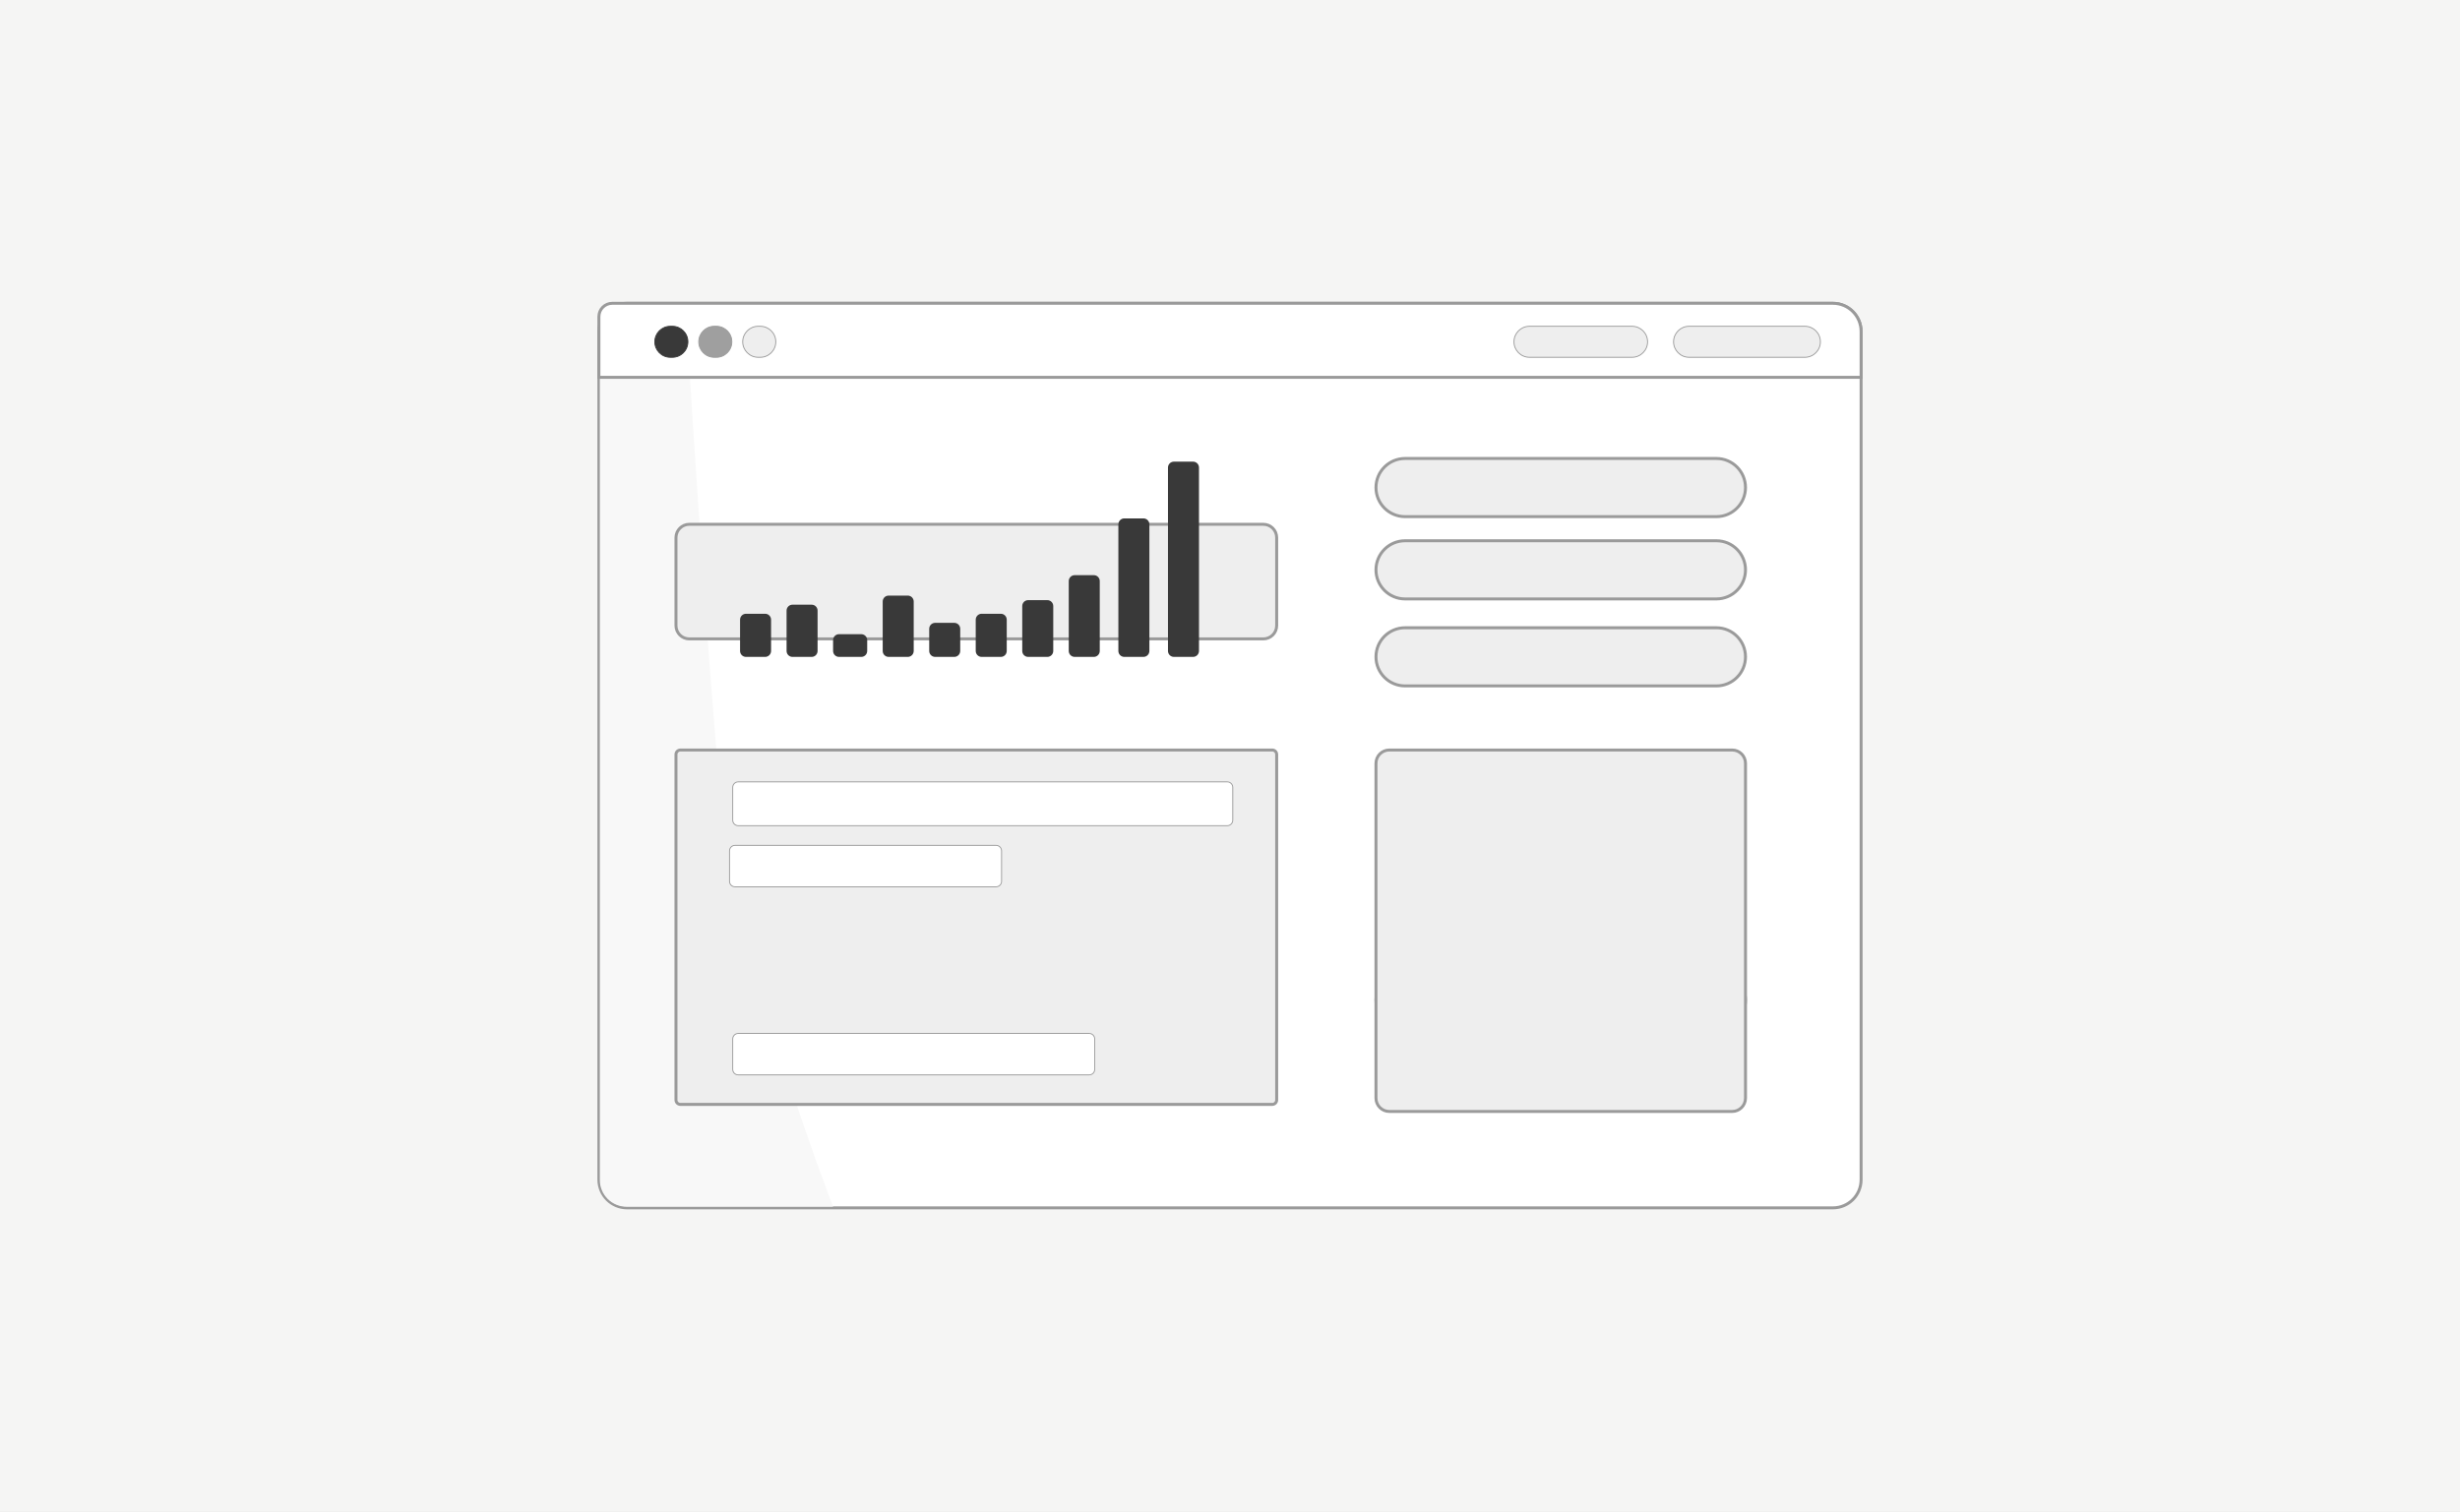
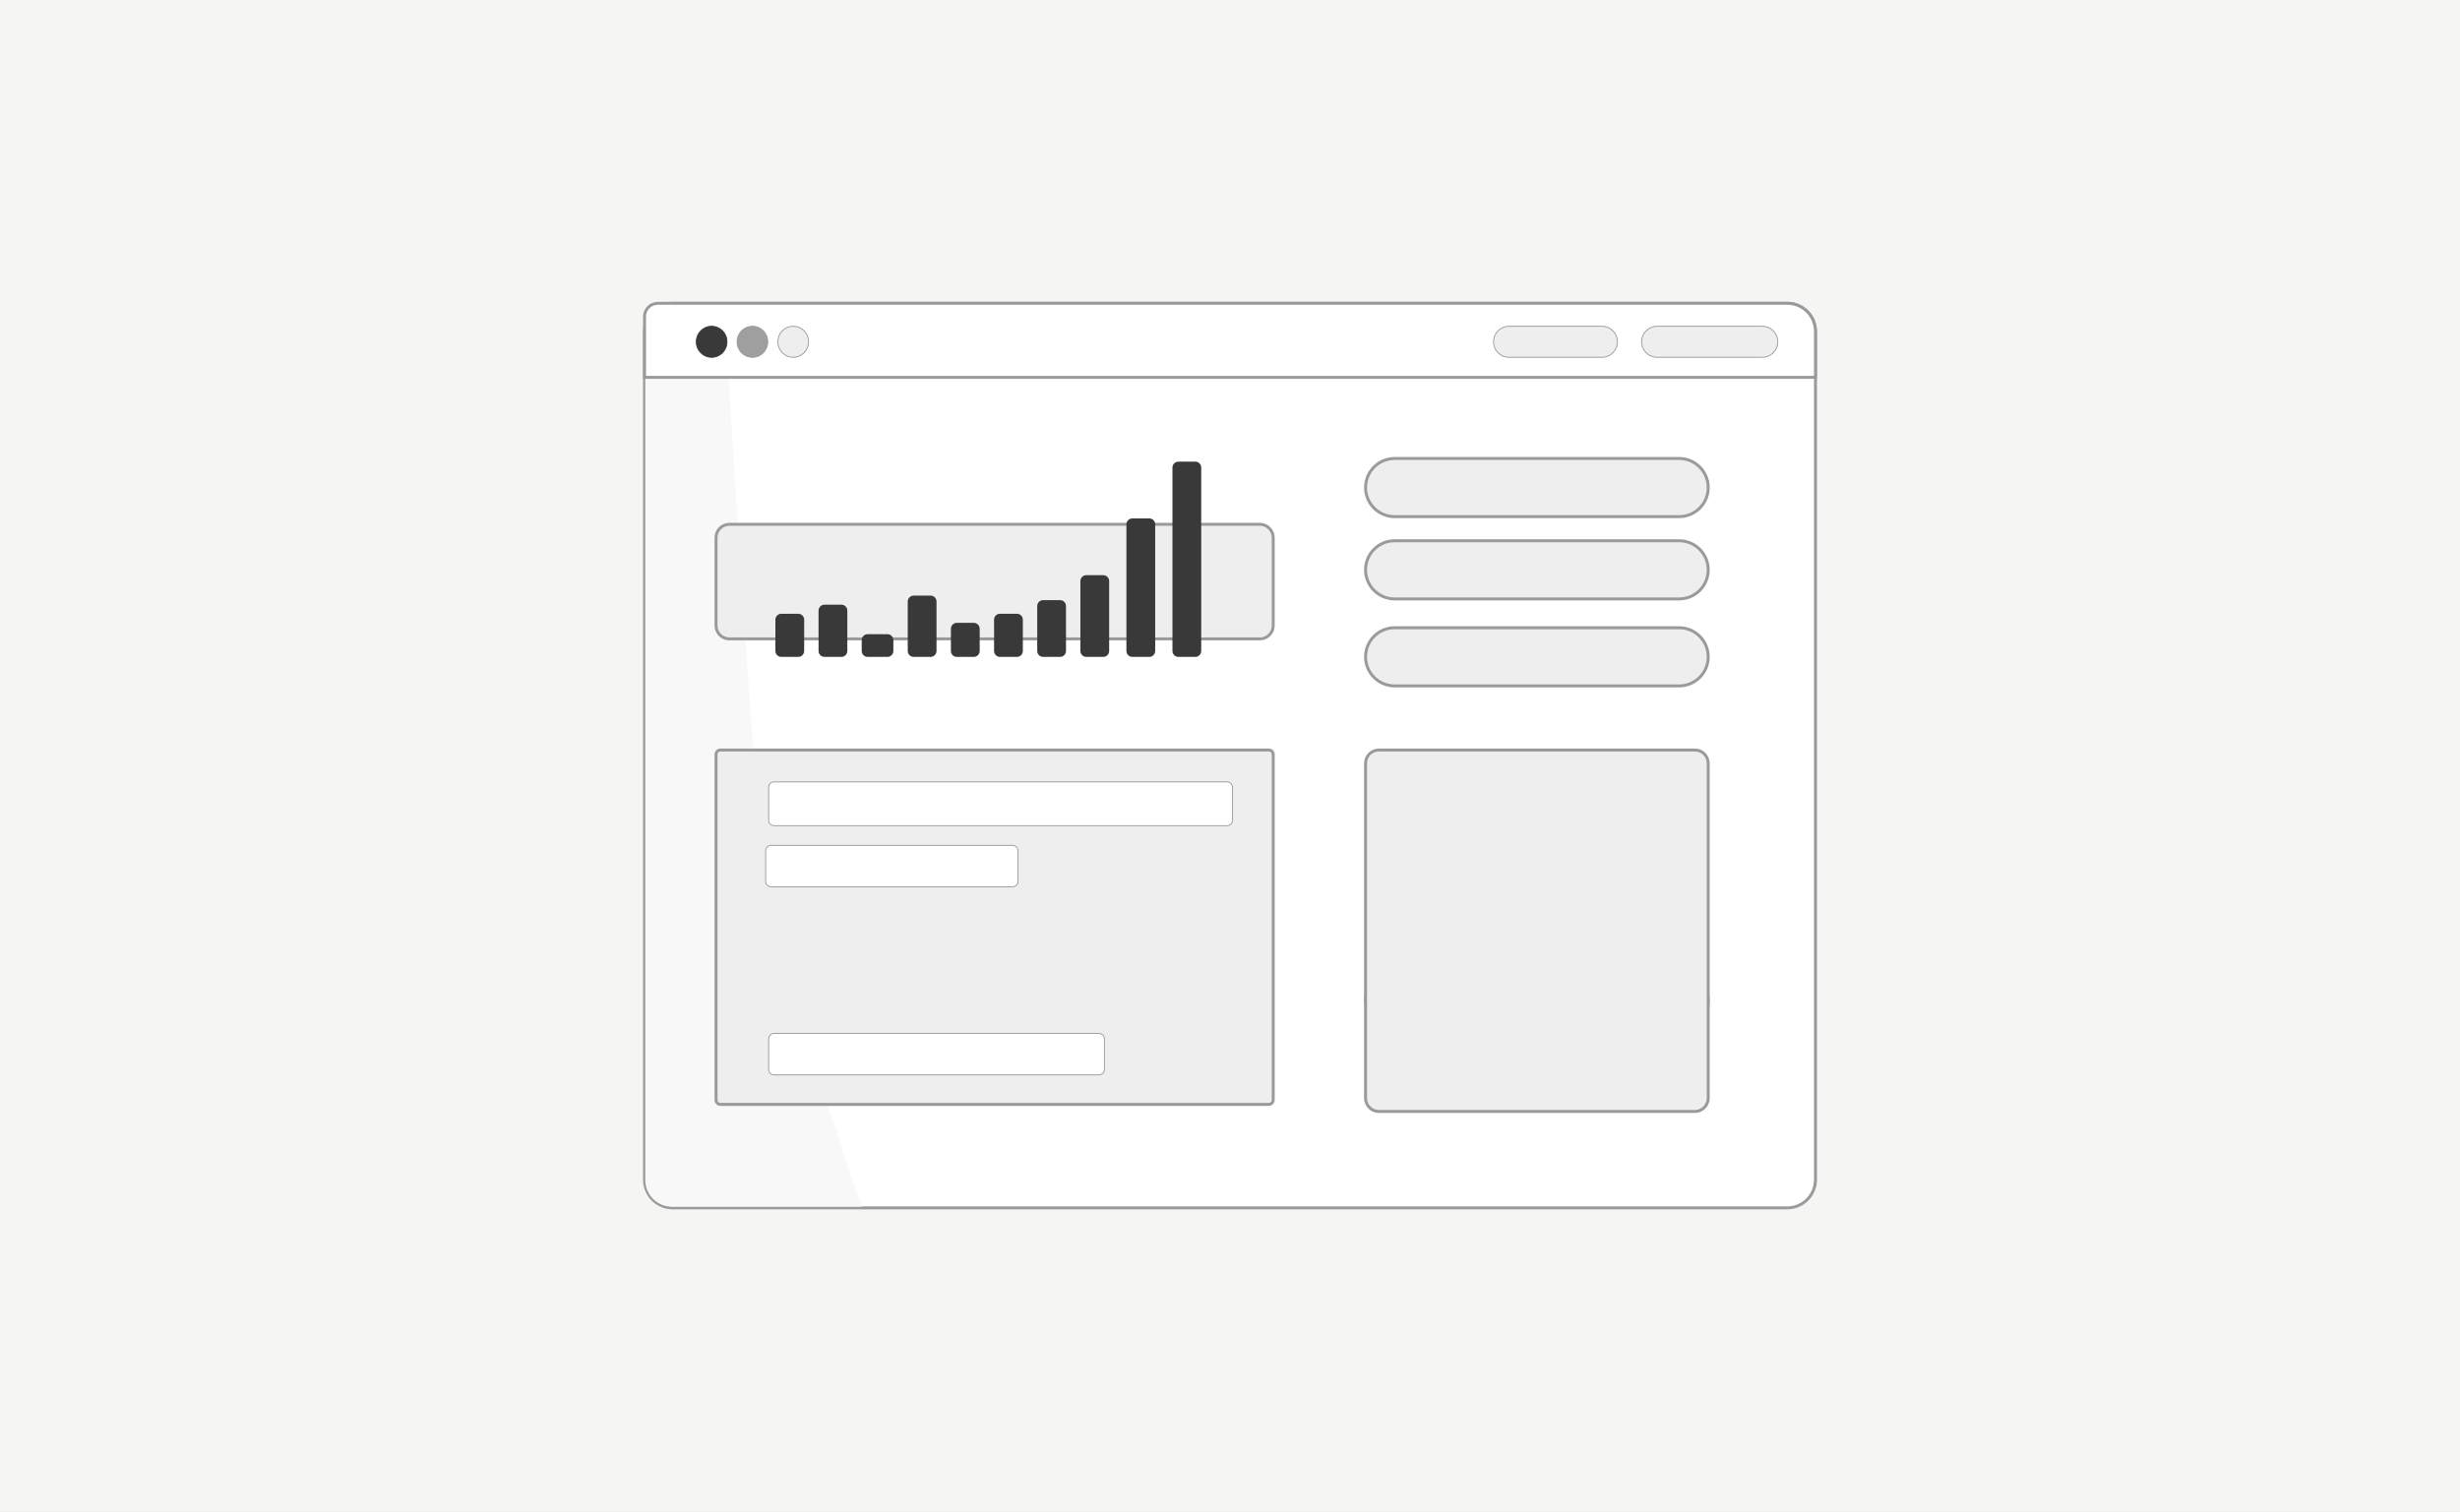
<svg xmlns="http://www.w3.org/2000/svg" width="830" height="510" viewBox="0 0 830 510" fill="none">
  <rect width="830" height="510" fill="#F5F5F4" />
-   <rect x="202.069" y="102.361" width="425.861" height="305.278" rx="9.5" fill="white" stroke="#9A9A9A" />
-   <path d="M202.383 127.84H232.812C232.812 127.84 237.984 212.003 242.889 266.861C247.781 321.578 281.082 407.255 281.082 407.255H211.383C206.413 407.255 202.383 403.226 202.383 398.255V127.84Z" fill="#F8F8F8" />
-   <path d="M206.569 102.361H618.431C623.677 102.361 627.931 106.614 627.931 111.861V127.34H202.069V106.861C202.069 104.376 204.084 102.361 206.569 102.361Z" fill="white" stroke="#9A9A9A" />
-   <rect x="220.933" y="110.115" width="11.161" height="10.469" rx="5.235" fill="#393939" stroke="#393939" stroke-width="0.3" />
-   <rect x="235.761" y="110.115" width="11.161" height="10.469" rx="5.235" fill="#9F9F9F" stroke="#9A9A9A" stroke-width="0.3" />
-   <rect x="250.589" y="110.115" width="11.161" height="10.469" rx="5.235" fill="#EEEEEE" stroke="#9A9A9A" stroke-width="0.3" />
-   <rect x="564.66" y="110.115" width="49.537" height="10.469" rx="5.235" fill="#EEEEEE" stroke="#9A9A9A" stroke-width="0.3" />
-   <rect x="510.811" y="110.115" width="45.077" height="10.469" rx="5.235" fill="#EEEEEE" stroke="#9A9A9A" stroke-width="0.3" />
-   <rect x="228.071" y="176.947" width="202.68" height="38.673" rx="4.5" fill="#EEEEEE" stroke="#9A9A9A" />
-   <rect x="228.071" y="253.12" width="202.68" height="119.607" rx="1.5" fill="#EEEEEE" stroke="#9A9A9A" />
-   <rect x="249.695" y="207.137" width="10.462" height="14.559" rx="2" fill="#393939" />
-   <rect x="265.389" y="204.072" width="10.462" height="17.623" rx="2" fill="#393939" />
-   <rect x="281.083" y="214.033" width="11.508" height="7.662" rx="2" fill="#393939" />
-   <rect x="297.822" y="201.007" width="10.462" height="20.689" rx="2" fill="#393939" />
-   <rect x="313.516" y="210.202" width="10.462" height="11.494" rx="2" fill="#393939" />
-   <rect x="329.209" y="207.137" width="10.462" height="14.559" rx="2" fill="#393939" />
-   <rect x="344.902" y="202.539" width="10.462" height="19.156" rx="2" fill="#393939" />
-   <rect x="360.596" y="194.111" width="10.462" height="27.585" rx="2" fill="#393939" />
-   <rect x="377.336" y="174.955" width="10.462" height="46.741" rx="2" fill="#393939" />
-   <rect x="394.075" y="155.799" width="10.462" height="65.897" rx="2" fill="#393939" />
-   <rect x="247.222" y="263.878" width="168.711" height="14.776" rx="1.85" fill="white" stroke="#9A9A9A" stroke-width="0.3" />
-   <rect x="246.139" y="285.302" width="91.789" height="13.982" rx="1.85" fill="white" stroke="#9A9A9A" stroke-width="0.3" />
-   <rect x="247.222" y="348.779" width="122.125" height="13.982" rx="1.85" fill="white" stroke="#9A9A9A" stroke-width="0.3" />
-   <rect x="464.253" y="154.73" width="124.675" height="19.63" rx="9.815" fill="#EEEEEE" stroke="#9A9A9A" />
-   <rect x="464.253" y="327.705" width="124.675" height="19.63" rx="9.815" fill="#EEEEEE" stroke="#9A9A9A" />
-   <rect x="464.253" y="182.501" width="124.675" height="19.63" rx="9.815" fill="#EEEEEE" stroke="#9A9A9A" />
-   <rect x="464.253" y="253.12" width="124.675" height="121.987" rx="4.5" fill="#EEEEEE" stroke="#9A9A9A" />
-   <rect x="464.253" y="211.859" width="124.675" height="19.63" rx="9.815" fill="#EEEEEE" stroke="#9A9A9A" />
+   <rect x="217.463" y="102.361" width="395.075" height="305.278" rx="9.5" fill="white" stroke="#9A9A9A" />
+   <path d="M217.718 127.84H245.952C245.952 127.84 250.751 212.003 255.302 266.861C259.841 321.578 290.741 407.255 290.741 407.255H226.718C221.747 407.255 217.718 403.226 217.718 398.255V127.84Z" fill="#F8F8F8" />
+   <path d="M221.963 102.361H603.037C608.284 102.361 612.537 106.614 612.537 111.861V127.34H217.463V106.861C217.463 104.376 219.477 102.361 221.963 102.361Z" fill="white" stroke="#9A9A9A" />
+   <rect x="234.941" y="110.115" width="10.335" height="10.469" rx="5.167" fill="#393939" stroke="#393939" stroke-width="0.3" />
+   <rect x="248.699" y="110.115" width="10.335" height="10.469" rx="5.167" fill="#9F9F9F" stroke="#9A9A9A" stroke-width="0.3" />
+   <rect x="262.458" y="110.115" width="10.335" height="10.469" rx="5.167" fill="#EEEEEE" stroke="#9A9A9A" stroke-width="0.3" />
+   <rect x="553.877" y="110.115" width="45.942" height="10.469" rx="5.235" fill="#EEEEEE" stroke="#9A9A9A" stroke-width="0.3" />
+   <rect x="503.911" y="110.115" width="41.804" height="10.469" rx="5.235" fill="#EEEEEE" stroke="#9A9A9A" stroke-width="0.3" />
+   <rect x="241.589" y="176.947" width="187.99" height="38.673" rx="4.5" fill="#EEEEEE" stroke="#9A9A9A" />
+   <rect x="241.589" y="253.12" width="187.99" height="119.607" rx="1.5" fill="#EEEEEE" stroke="#9A9A9A" />
+   <rect x="261.618" y="207.137" width="9.708" height="14.559" rx="2" fill="#393939" />
+   <rect x="276.179" y="204.072" width="9.708" height="17.623" rx="2" fill="#393939" />
+   <rect x="290.741" y="214.033" width="10.678" height="7.662" rx="2" fill="#393939" />
+   <rect x="306.273" y="201.007" width="9.708" height="20.689" rx="2" fill="#393939" />
+   <rect x="320.835" y="210.202" width="9.708" height="11.494" rx="2" fill="#393939" />
+   <rect x="335.396" y="207.137" width="9.708" height="14.559" rx="2" fill="#393939" />
+   <rect x="349.958" y="202.539" width="9.708" height="19.156" rx="2" fill="#393939" />
+   <rect x="364.52" y="194.111" width="9.708" height="27.585" rx="2" fill="#393939" />
+   <rect x="380.052" y="174.955" width="9.708" height="46.741" rx="2" fill="#393939" />
+   <rect x="395.584" y="155.799" width="9.708" height="65.897" rx="2" fill="#393939" />
+   <rect x="259.334" y="263.878" width="156.522" height="14.776" rx="1.85" fill="white" stroke="#9A9A9A" stroke-width="0.3" />
+   <rect x="258.328" y="285.302" width="85.148" height="13.982" rx="1.85" fill="white" stroke="#9A9A9A" stroke-width="0.3" />
+   <rect x="259.334" y="348.779" width="113.295" height="13.982" rx="1.85" fill="white" stroke="#9A9A9A" stroke-width="0.3" />
+   <rect x="460.737" y="154.73" width="115.611" height="19.63" rx="9.815" fill="#EEEEEE" stroke="#9A9A9A" />
+   <rect x="460.737" y="327.705" width="115.611" height="19.63" rx="9.815" fill="#EEEEEE" stroke="#9A9A9A" />
+   <rect x="460.737" y="182.501" width="115.611" height="19.63" rx="9.815" fill="#EEEEEE" stroke="#9A9A9A" />
+   <rect x="460.737" y="253.12" width="115.611" height="121.987" rx="4.5" fill="#EEEEEE" stroke="#9A9A9A" />
+   <rect x="460.737" y="211.859" width="115.611" height="19.63" rx="9.815" fill="#EEEEEE" stroke="#9A9A9A" />
</svg>
